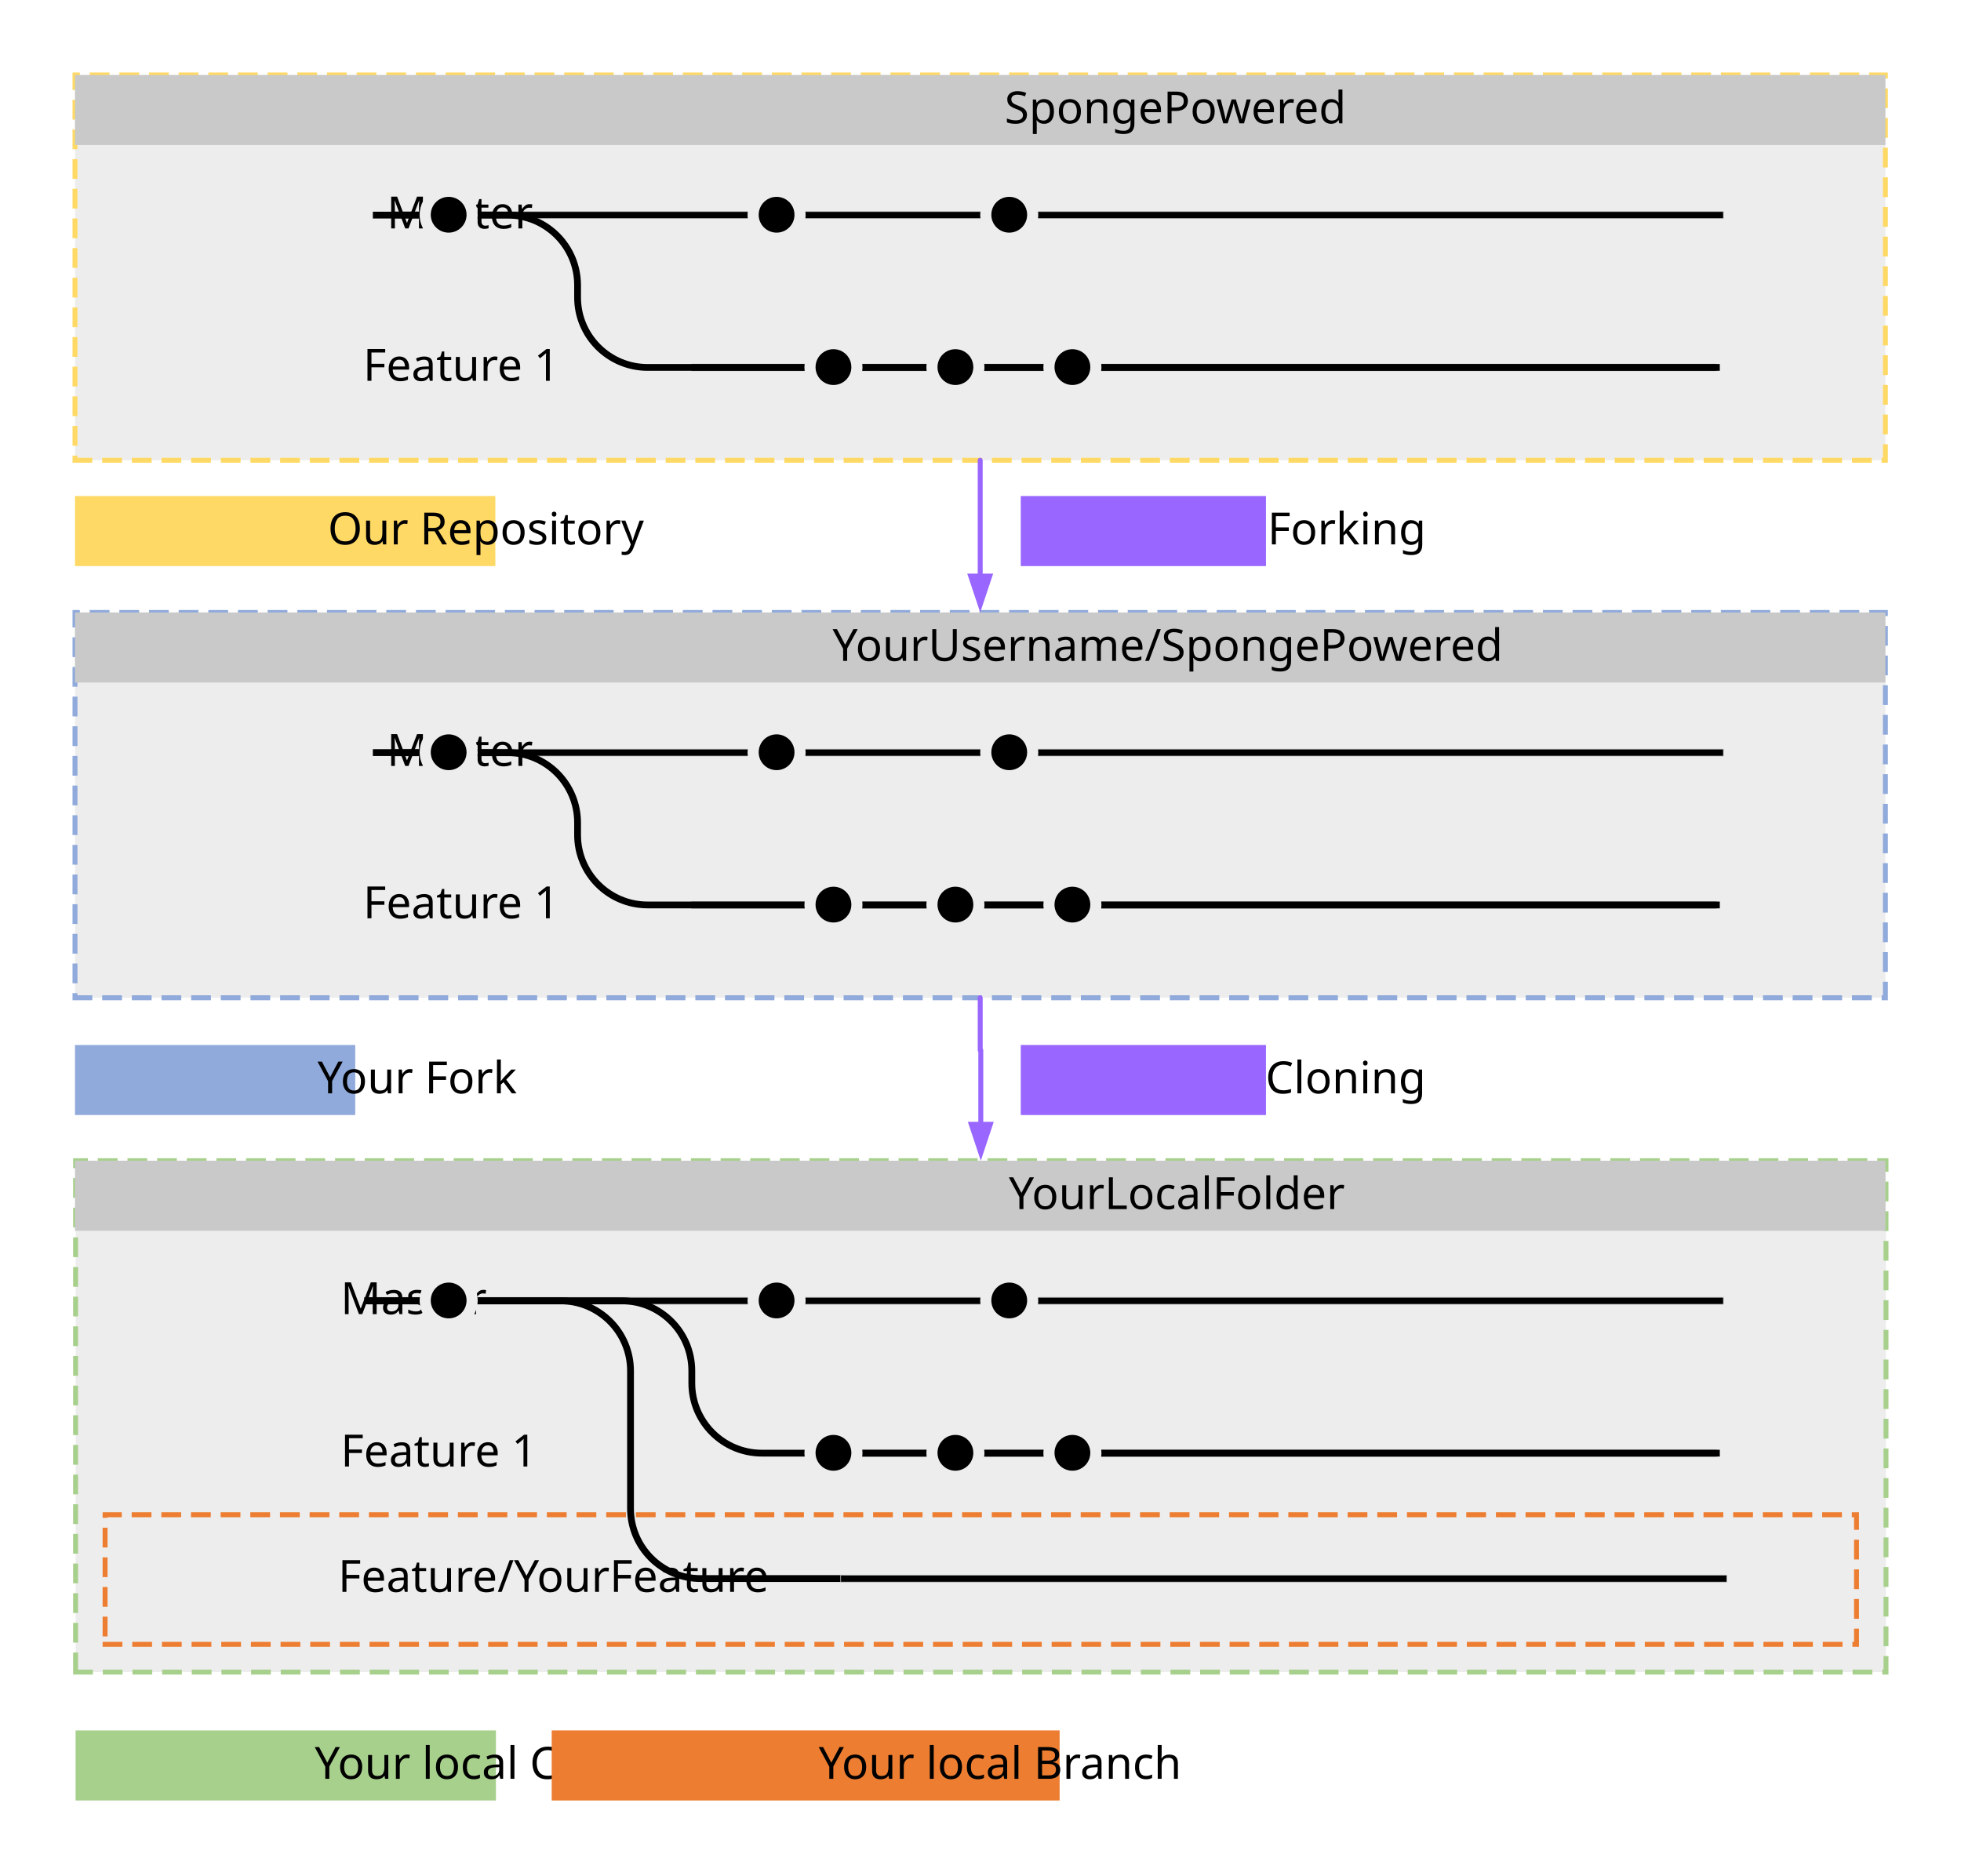
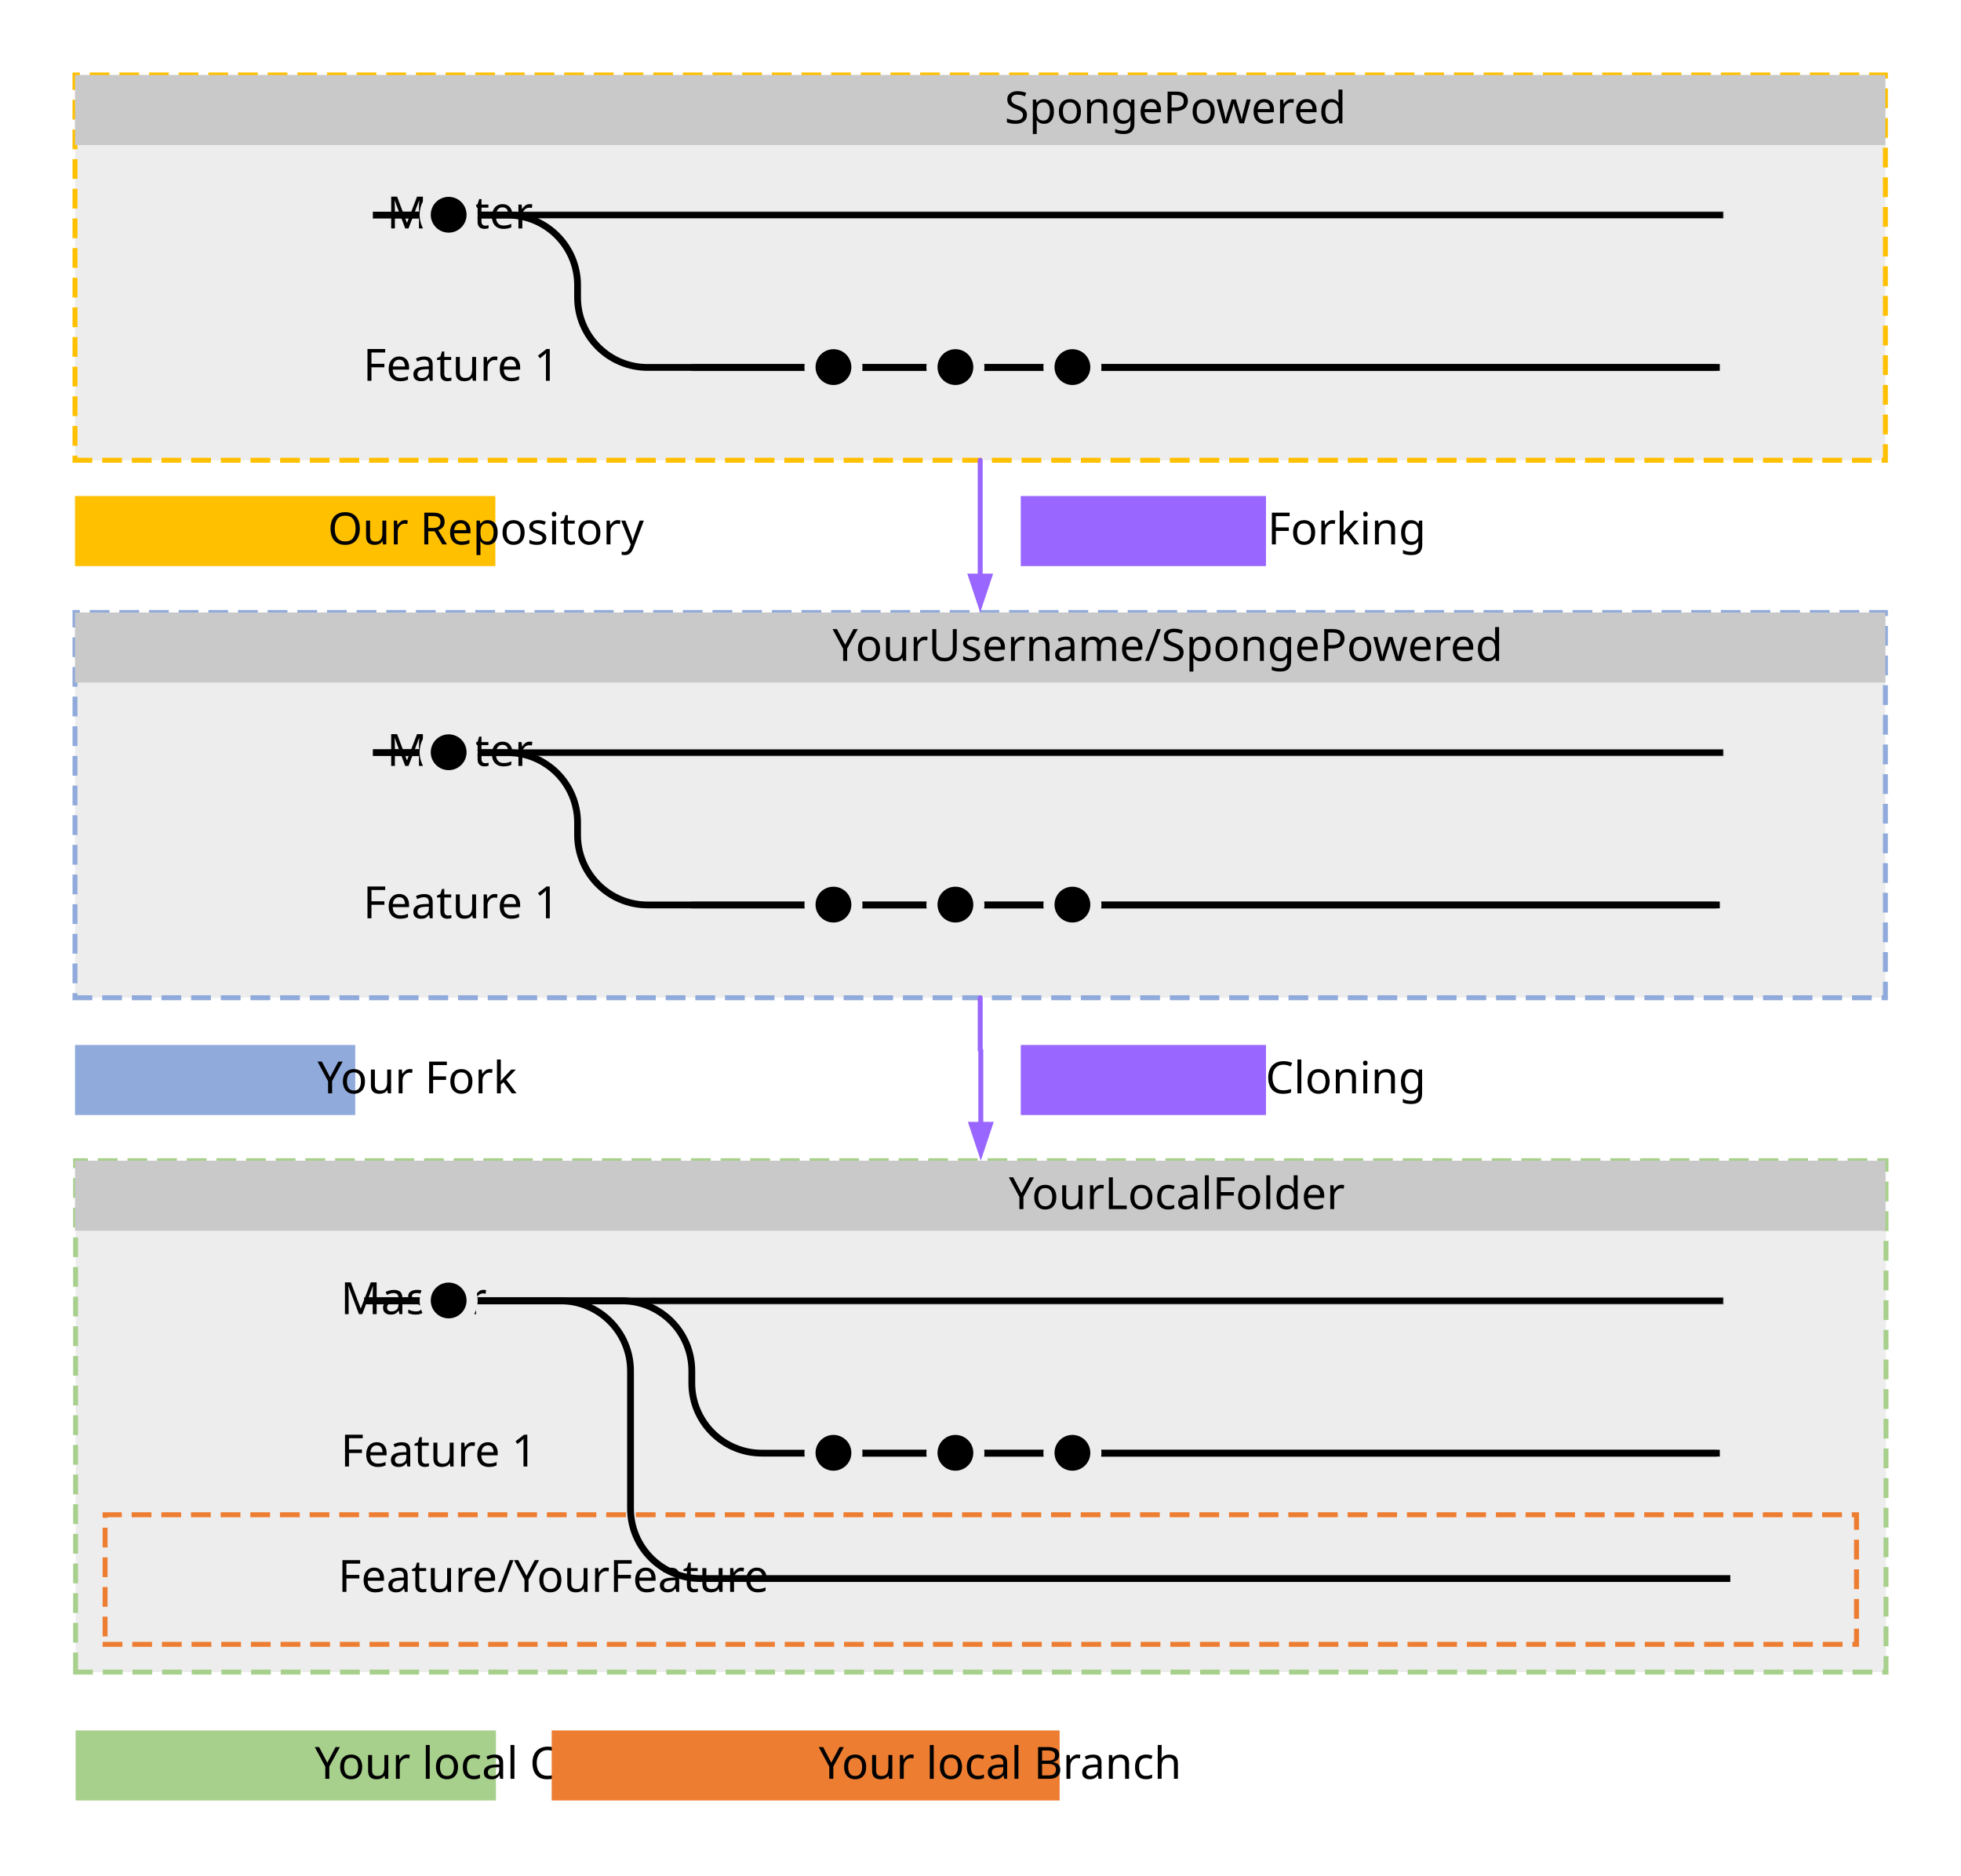
<svg xmlns="http://www.w3.org/2000/svg" xmlns:ns1="http://schemas.microsoft.com/visio/2003/SVGExtensions/" xmlns:xlink="http://www.w3.org/1999/xlink" width="11.02in" height="10.541in" viewBox="0 0 793.458 758.969" xml:space="preserve" color-interpolation-filters="sRGB" class="st19">
  <ns1:documentProperties ns1:langID="1031" ns1:metric="true" ns1:viewMarkup="false">
    <ns1:userDefs>
      <ns1:ud ns1:nameU="msvNoAutoConnect" ns1:val="VT0(0):26" />
      <ns1:ud ns1:nameU="visV14CFF" ns1:prompt="" ns1:val="VT0(1):26" />
      <ns1:ud ns1:nameU="visFlowchartType" ns1:prompt="" ns1:val="VT4(CrossFunctional)" />
    </ns1:userDefs>
  </ns1:documentProperties>
  <style type="text/css">
	
- 		.st1 {fill:#ededed;stroke:#90aadb;stroke-dasharray:6,6;stroke-width:2}
- 		.st2 {fill:#000000;stroke:#c7c8c8;stroke-width:0.25}
- 		.st3 {fill:#000000;stroke:#ededed;stroke-width:4.5}
- 		.st4 {fill:#ededed;stroke:none;stroke-width:0.25}
- 		.st5 {fill:#000000;font-family:Montserrat;font-size:1.5em}
- 		.st6 {fill:none;stroke:none;stroke-width:2}
- 		.st7 {fill:#c9c9c9;stroke:none;stroke-width:0.25}
- 		.st8 {fill:#ededed;stroke:#a8d08d;stroke-dasharray:6,6;stroke-width:2}
- 		.st9 {stroke:#000000;stroke-width:2.75}
- 		.st10 {marker-end:url(#mrkr13-57);stroke:#9966ff;stroke-linecap:round;stroke-linejoin:round;stroke-width:2}
- 		.st11 {fill:#9966ff;fill-opacity:1;stroke:#9966ff;stroke-opacity:1;stroke-width:0.382}
- 		.st12 {fill:#90aadb;stroke:none;stroke-width:2}
- 		.st13 {fill:#a8d08d;stroke:none;stroke-width:2}
- 		.st14 {fill:#9966ff;stroke:none;stroke-width:2}
- 		.st15 {fill:#ededed;stroke:#ffd965;stroke-dasharray:6,6;stroke-width:2}
- 		.st16 {fill:#ffd965;stroke:none;stroke-width:2}
+ 		.st1 {fill:#000000;stroke:#c7c8c8;stroke-width:0.25}
+ 		.st2 {fill:#ededed;stroke:#90aadb;stroke-dasharray:6,6;stroke-width:2}
+ 		.st3 {fill:#ededed;stroke:none;stroke-width:0.25}
+ 		.st4 {fill:#000000;font-family:Montserrat;font-size:1.5em}
+ 		.st5 {fill:none;stroke:none;stroke-width:2}
+ 		.st6 {fill:#c9c9c9;stroke:none;stroke-width:0.25}
+ 		.st7 {fill:#ededed;stroke:#a8d08d;stroke-dasharray:6,6;stroke-width:2}
+ 		.st8 {stroke:#000000;stroke-width:2.75}
+ 		.st9 {marker-end:url(#mrkr13-51);stroke:#9966ff;stroke-linecap:round;stroke-linejoin:round;stroke-width:2}
+ 		.st10 {fill:#9966ff;fill-opacity:1;stroke:#9966ff;stroke-opacity:1;stroke-width:0.382}
+ 		.st11 {fill:#90aadb;stroke:none;stroke-width:2}
+ 		.st12 {fill:#a8d08d;stroke:none;stroke-width:2}
+ 		.st13 {fill:#9966ff;stroke:none;stroke-width:2}
+ 		.st14 {fill:#ededed;stroke:#ffc000;stroke-dasharray:6,6;stroke-width:2}
+ 		.st15 {fill:#ffc000;stroke:none;stroke-width:2}
+ 		.st16 {fill:#000000;stroke:#ededed;stroke-width:4.5}
		.st17 {fill:#ed7d31;stroke:none;stroke-width:2}
		.st18 {fill:none;stroke:#ed7d31;stroke-dasharray:6,6;stroke-width:2}
		.st19 {fill:none;fill-rule:evenodd;font-size:12px;overflow:visible;stroke-linecap:square;stroke-miterlimit:3}
	
	</style>
  <defs id="Markers">
    <g id="lend13">
      <path d="M 3 1 L 0 0 L 3 -1 L 3 1 " style="stroke:none" />
    </g>
-     <marker id="mrkr13-57" class="st11" ns1:arrowType="13" ns1:arrowSize="3" ns1:setback="7.86" refX="-7.86" orient="auto" markerUnits="strokeWidth" overflow="visible">
+     <marker id="mrkr13-51" class="st10" ns1:arrowType="13" ns1:arrowSize="3" ns1:setback="7.86" refX="-7.86" orient="auto" markerUnits="strokeWidth" overflow="visible">
      <use xlink:href="#lend13" transform="scale(-2.62,-2.62) " />
    </marker>
  </defs>
  <g ns1:mID="0" ns1:index="1" ns1:groupContext="foregroundPage">
    <ns1:userDefs>
      <ns1:ud ns1:nameU="msvThemeOrder" ns1:val="VT0(0):26" />
    </ns1:userDefs>
    <ns1:pageProperties ns1:drawingScale="0.0393701" ns1:pageScale="0.0393701" ns1:drawingUnits="24" ns1:shadowOffsetX="8.50394" ns1:shadowOffsetY="-8.50394" />
    <ns1:layer ns1:name="Verbinder" ns1:index="0" />
-     <g id="shape25-1" ns1:mID="25" ns1:groupContext="shape" transform="translate(30.3465,-355.197)">
-       <ns1:userDefs>
-         <ns1:ud ns1:nameU="visVersion" ns1:val="VT0(15):26" />
-       </ns1:userDefs>
-       <path d="M0 758.97 L732.52 758.97 L732.52 603.06 L0 603.06 L0 758.97 Z" class="st1" />
-     </g>
-     <g id="group37-3" transform="translate(272.709,-444.914)" ns1:mID="37" ns1:groupContext="group">
+     <g id="shape131-1" ns1:mID="131" ns1:groupContext="shape" transform="translate(340.157,-118.74)">
+       <ns1:userDefs>
+         <ns1:ud ns1:nameU="visVersion" ns1:val="VT0(15):26" />
+       </ns1:userDefs>
+       <rect x="0" y="756.134" width="358.583" height="2.835" class="st1" />
+     </g>
+     <g id="shape25-3" ns1:mID="25" ns1:groupContext="shape" transform="translate(30.3465,-355.197)">
+       <ns1:userDefs>
+         <ns1:ud ns1:nameU="visVersion" ns1:val="VT0(15):26" />
+       </ns1:userDefs>
+       <path d="M0 758.97 L732.52 758.97 L732.52 603.06 L0 603.06 L0 758.97 Z" class="st2" />
+     </g>
+     <g id="group37-5" transform="translate(272.709,-444.914)" ns1:mID="37" ns1:groupContext="group">
			</g>
-     <g id="shape23-4" ns1:mID="23" ns1:groupContext="shape" transform="translate(159.323,-452.992)">
-       <ns1:userDefs>
-         <ns1:ud ns1:nameU="visVersion" ns1:val="VT0(15):26" />
-       </ns1:userDefs>
-       <rect x="0" y="756.134" width="538" height="2.835" class="st2" />
-     </g>
-     <g id="shape39-6" ns1:mID="39" ns1:groupContext="shape" transform="translate(304.728,-444.914)">
-       <ns1:userDefs>
-         <ns1:ud ns1:nameU="visVersion" ns1:val="VT0(15):26" />
-       </ns1:userDefs>
-       <path d="M0 749.47 A9.496 9.496 0 1 1 18.99 749.47 A9.496 9.496 0 0 1 0 749.47 Z" class="st3" />
-     </g>
-     <g id="shape40-8" ns1:mID="40" ns1:groupContext="shape" transform="translate(398.862,-444.914)">
-       <ns1:userDefs>
-         <ns1:ud ns1:nameU="visVersion" ns1:val="VT0(15):26" />
-       </ns1:userDefs>
-       <path d="M0 749.47 A9.496 9.496 0 1 1 18.99 749.47 A9.496 9.496 0 0 1 0 749.47 Z" class="st3" />
-     </g>
-     <g id="shape42-10" ns1:mID="42" ns1:groupContext="shape" transform="translate(53.0236,-444.914)">
-       <ns1:userDefs>
-         <ns1:ud ns1:nameU="visVersion" ns1:val="VT0(15):26" />
-       </ns1:userDefs>
-       <ns1:textBlock ns1:margins="rect(4,4,4,4)" ns1:tabSpace="42.5197" />
-       <ns1:textRect cx="49.606" cy="749.473" width="99.22" height="18.992" />
-       <rect x="0" y="739.977" width="99.213" height="18.992" class="st4" />
-       <text x="19.28" y="754.87" class="st5" ns1:langID="1031">
+     <g id="shape23-6" ns1:mID="23" ns1:groupContext="shape" transform="translate(159.323,-452.992)">
+       <ns1:userDefs>
+         <ns1:ud ns1:nameU="visVersion" ns1:val="VT0(15):26" />
+       </ns1:userDefs>
+       <rect x="0" y="756.134" width="538" height="2.835" class="st1" />
+     </g>
+     <g id="shape42-8" ns1:mID="42" ns1:groupContext="shape" transform="translate(53.0236,-444.914)">
+       <ns1:userDefs>
+         <ns1:ud ns1:nameU="visVersion" ns1:val="VT0(15):26" />
+       </ns1:userDefs>
+       <ns1:textBlock ns1:margins="rect(4,4,4,4)" ns1:tabSpace="42.5197" />
+       <ns1:textRect cx="49.606" cy="749.473" width="99.22" height="18.992" />
+       <rect x="0" y="739.977" width="99.213" height="18.992" class="st3" />
+       <text x="19.28" y="754.87" class="st4" ns1:langID="1031">
        <ns1:paragraph ns1:horizAlign="1" />
        <ns1:tabList />Master</text>
    </g>
-     <g id="shape52-13" ns1:mID="52" ns1:groupContext="shape" transform="translate(54.4409,-431.024)">
-       <rect x="0" y="712.197" width="676.898" height="46.772" class="st6" />
-     </g>
-     <g id="shape36-15" ns1:mID="36" ns1:groupContext="shape" transform="translate(30.3465,-482.756)">
+     <g id="shape52-11" ns1:mID="52" ns1:groupContext="shape" transform="translate(54.4409,-431.024)">
+       <rect x="0" y="712.197" width="676.898" height="46.772" class="st5" />
+     </g>
+     <g id="shape36-13" ns1:mID="36" ns1:groupContext="shape" transform="translate(30.3465,-482.756)">
      <ns1:textBlock ns1:margins="rect(2,2,2,2)" ns1:tabSpace="42.5197" />
      <ns1:textRect cx="366.261" cy="744.796" width="732.53" height="28.346" />
-       <rect x="0" y="730.622" width="732.522" height="28.346" class="st7" />
-       <text x="222.29" y="750.2" class="st5" ns1:langID="1031">
+       <rect x="0" y="730.622" width="732.522" height="28.346" class="st6" />
+       <text x="222.29" y="750.2" class="st4" ns1:langID="1031">
        <ns1:paragraph ns1:horizAlign="1" />
        <ns1:tabList />YourUsername/SpongePowered</text>
    </g>
-     <g id="shape60-18" ns1:mID="60" ns1:groupContext="shape" transform="translate(279.795,-391.339)">
-       <ns1:userDefs>
-         <ns1:ud ns1:nameU="visVersion" ns1:val="VT0(15):26" />
-       </ns1:userDefs>
-       <rect x="0" y="756.134" width="414.693" height="2.835" class="st2" />
-     </g>
-     <g id="shape65-20" ns1:mID="65" ns1:groupContext="shape" transform="translate(53.0236,-383.26)">
-       <ns1:userDefs>
-         <ns1:ud ns1:nameU="visVersion" ns1:val="VT0(15):26" />
-       </ns1:userDefs>
-       <ns1:textBlock ns1:margins="rect(4,4,4,4)" ns1:tabSpace="42.5197" />
-       <ns1:textRect cx="49.606" cy="749.473" width="99.22" height="18.992" />
-       <rect x="0" y="739.977" width="99.213" height="18.992" class="st4" />
-       <text x="9.68" y="754.87" class="st5" ns1:langID="1031">
+     <g id="shape60-16" ns1:mID="60" ns1:groupContext="shape" transform="translate(279.795,-391.339)">
+       <ns1:userDefs>
+         <ns1:ud ns1:nameU="visVersion" ns1:val="VT0(15):26" />
+       </ns1:userDefs>
+       <rect x="0" y="756.134" width="414.693" height="2.835" class="st1" />
+     </g>
+     <g id="shape65-18" ns1:mID="65" ns1:groupContext="shape" transform="translate(53.0236,-383.26)">
+       <ns1:userDefs>
+         <ns1:ud ns1:nameU="visVersion" ns1:val="VT0(15):26" />
+       </ns1:userDefs>
+       <ns1:textBlock ns1:margins="rect(4,4,4,4)" ns1:tabSpace="42.5197" />
+       <ns1:textRect cx="49.606" cy="749.473" width="99.22" height="18.992" />
+       <rect x="0" y="739.977" width="99.213" height="18.992" class="st3" />
+       <text x="9.68" y="754.87" class="st4" ns1:langID="1031">
        <ns1:paragraph ns1:horizAlign="1" />
        <ns1:tabList />Feature 1</text>
    </g>
-     <g id="shape66-23" ns1:mID="66" ns1:groupContext="shape" transform="translate(54.4409,-369.37)">
-       <rect x="0" y="712.197" width="676.898" height="46.772" class="st6" />
-     </g>
-     <g id="shape74-25" ns1:mID="74" ns1:groupContext="shape" transform="translate(30.5892,-82.315)">
-       <ns1:userDefs>
-         <ns1:ud ns1:nameU="visVersion" ns1:val="VT0(15):26" />
-       </ns1:userDefs>
-       <path d="M0 758.97 L732.52 758.97 L732.52 552.03 L0 552.03 L0 758.97 Z" class="st8" />
-     </g>
-     <g id="group75-27" transform="translate(272.709,-223.063)" ns1:mID="75" ns1:groupContext="group">
+     <g id="shape66-21" ns1:mID="66" ns1:groupContext="shape" transform="translate(54.4409,-369.37)">
+       <rect x="0" y="712.197" width="676.898" height="46.772" class="st5" />
+     </g>
+     <g id="shape74-23" ns1:mID="74" ns1:groupContext="shape" transform="translate(30.5892,-82.315)">
+       <ns1:userDefs>
+         <ns1:ud ns1:nameU="visVersion" ns1:val="VT0(15):26" />
+       </ns1:userDefs>
+       <path d="M0 758.97 L732.52 758.97 L732.52 552.03 L0 552.03 L0 758.97 Z" class="st7" />
+     </g>
+     <g id="group75-25" transform="translate(272.709,-223.063)" ns1:mID="75" ns1:groupContext="group">
			</g>
-     <g id="shape76-28" ns1:mID="76" ns1:groupContext="shape" transform="translate(148.819,-231.142)">
-       <ns1:userDefs>
-         <ns1:ud ns1:nameU="visVersion" ns1:val="VT0(15):26" />
-       </ns1:userDefs>
-       <rect x="0" y="756.134" width="548.504" height="2.835" class="st2" />
-     </g>
-     <g id="shape78-30" ns1:mID="78" ns1:groupContext="shape" transform="translate(304.728,-223.063)">
-       <ns1:userDefs>
-         <ns1:ud ns1:nameU="visVersion" ns1:val="VT0(15):26" />
-       </ns1:userDefs>
-       <path d="M0 749.47 A9.496 9.496 0 1 1 18.99 749.47 A9.496 9.496 0 0 1 0 749.47 Z" class="st3" />
-     </g>
-     <g id="shape79-32" ns1:mID="79" ns1:groupContext="shape" transform="translate(398.862,-223.063)">
-       <ns1:userDefs>
-         <ns1:ud ns1:nameU="visVersion" ns1:val="VT0(15):26" />
-       </ns1:userDefs>
-       <path d="M0 749.47 A9.496 9.496 0 1 1 18.99 749.47 A9.496 9.496 0 0 1 0 749.47 Z" class="st3" />
-     </g>
-     <g id="shape80-34" ns1:mID="80" ns1:groupContext="shape" transform="translate(42.5197,-223.063)">
+     <g id="shape76-26" ns1:mID="76" ns1:groupContext="shape" transform="translate(148.819,-231.142)">
+       <ns1:userDefs>
+         <ns1:ud ns1:nameU="visVersion" ns1:val="VT0(15):26" />
+       </ns1:userDefs>
+       <rect x="0" y="756.134" width="548.504" height="2.835" class="st1" />
+     </g>
+     <g id="shape80-28" ns1:mID="80" ns1:groupContext="shape" transform="translate(42.5197,-223.063)">
      <ns1:userDefs>
        <ns1:ud ns1:nameU="visVersion" ns1:val="VT0(15):26" />
      </ns1:userDefs>
      <ns1:textBlock ns1:margins="rect(4,4,4,4)" ns1:tabSpace="42.5197" />
      <ns1:textRect cx="41.398" cy="749.473" width="82.8" height="18.992" />
-       <rect x="0" y="739.977" width="82.797" height="18.992" class="st4" />
-       <text x="11.07" y="754.87" class="st5" ns1:langID="1031">
+       <rect x="0" y="739.977" width="82.797" height="18.992" class="st3" />
+       <text x="11.07" y="754.87" class="st4" ns1:langID="1031">
        <ns1:paragraph ns1:horizAlign="1" />
        <ns1:tabList />Master</text>
    </g>
-     <g id="shape81-37" ns1:mID="81" ns1:groupContext="shape" transform="translate(54.4409,-209.173)">
-       <rect x="0" y="712.197" width="676.898" height="46.772" class="st6" />
-     </g>
-     <g id="shape82-39" ns1:mID="82" ns1:groupContext="shape" transform="translate(30.3465,-260.906)">
+     <g id="shape81-31" ns1:mID="81" ns1:groupContext="shape" transform="translate(54.4409,-209.173)">
+       <rect x="0" y="712.197" width="676.898" height="46.772" class="st5" />
+     </g>
+     <g id="shape82-33" ns1:mID="82" ns1:groupContext="shape" transform="translate(30.3465,-260.906)">
      <ns1:textBlock ns1:margins="rect(2,2,2,2)" ns1:tabSpace="42.5197" />
      <ns1:textRect cx="366.261" cy="744.796" width="732.53" height="28.346" />
-       <rect x="0" y="730.622" width="732.522" height="28.346" class="st7" />
-       <text x="293.61" y="750.2" class="st5" ns1:langID="1031">
+       <rect x="0" y="730.622" width="732.522" height="28.346" class="st6" />
+       <text x="293.61" y="750.2" class="st4" ns1:langID="1031">
        <ns1:paragraph ns1:horizAlign="1" />
        <ns1:tabList />YourLocalFolder</text>
    </g>
-     <g id="shape83-42" ns1:mID="83" ns1:groupContext="shape" transform="translate(327.736,-169.488)">
-       <ns1:userDefs>
-         <ns1:ud ns1:nameU="visVersion" ns1:val="VT0(15):26" />
-       </ns1:userDefs>
-       <rect x="0" y="756.134" width="366.752" height="2.835" class="st2" />
-     </g>
-     <g id="shape87-44" ns1:mID="87" ns1:groupContext="shape" transform="translate(43.937,-161.41)">
-       <ns1:userDefs>
-         <ns1:ud ns1:nameU="visVersion" ns1:val="VT0(15):26" />
-       </ns1:userDefs>
-       <ns1:textBlock ns1:margins="rect(4,4,4,4)" ns1:tabSpace="42.5197" />
-       <ns1:textRect cx="49.606" cy="749.473" width="99.22" height="18.992" />
-       <rect x="0" y="739.977" width="99.213" height="18.992" class="st4" />
-       <text x="9.68" y="754.87" class="st5" ns1:langID="1031">
+     <g id="shape83-36" ns1:mID="83" ns1:groupContext="shape" transform="translate(327.736,-169.488)">
+       <ns1:userDefs>
+         <ns1:ud ns1:nameU="visVersion" ns1:val="VT0(15):26" />
+       </ns1:userDefs>
+       <rect x="0" y="756.134" width="366.752" height="2.835" class="st1" />
+     </g>
+     <g id="shape87-38" ns1:mID="87" ns1:groupContext="shape" transform="translate(43.937,-161.41)">
+       <ns1:userDefs>
+         <ns1:ud ns1:nameU="visVersion" ns1:val="VT0(15):26" />
+       </ns1:userDefs>
+       <ns1:textBlock ns1:margins="rect(4,4,4,4)" ns1:tabSpace="42.5197" />
+       <ns1:textRect cx="49.606" cy="749.473" width="99.22" height="18.992" />
+       <rect x="0" y="739.977" width="99.213" height="18.992" class="st3" />
+       <text x="9.68" y="754.87" class="st4" ns1:langID="1031">
        <ns1:paragraph ns1:horizAlign="1" />
        <ns1:tabList />Feature 1</text>
    </g>
-     <g id="shape88-47" ns1:mID="88" ns1:groupContext="shape" transform="translate(54.4409,-147.52)">
-       <rect x="0" y="712.197" width="676.898" height="46.772" class="st6" />
-     </g>
-     <g id="shape89-49" ns1:mID="89" ns1:groupContext="shape" ns1:layerMember="0" transform="translate(148.819,-232.559)">
-       <path d="M0 758.97 L102.76 758.97 A28.346 28.346 0 0 1 131.1 787.32 L131.1 792.28 A28.346 28.346 -180 0 0 159.45        820.62 L545.67 820.62" class="st9" />
-     </g>
-     <g id="shape90-52" ns1:mID="90" ns1:groupContext="shape" ns1:layerMember="0" transform="translate(389.642,-355.197)">
-       <path d="M6.97 758.97 L6.97 780.23 L7.21 780.23 L7.21 809.19" class="st10" />
-     </g>
-     <g id="shape91-58" ns1:mID="91" ns1:groupContext="shape" transform="translate(30.3465,-307.739)">
+     <g id="shape88-41" ns1:mID="88" ns1:groupContext="shape" transform="translate(54.4409,-147.52)">
+       <rect x="0" y="712.197" width="676.898" height="46.772" class="st5" />
+     </g>
+     <g id="shape89-43" ns1:mID="89" ns1:groupContext="shape" ns1:layerMember="0" transform="translate(148.819,-232.559)">
+       <path d="M0 758.97 L102.76 758.97 A28.346 28.346 0 0 1 131.1 787.32 L131.1 792.28 A28.346 28.346 -180 0 0 159.45        820.62 L545.67 820.62" class="st8" />
+     </g>
+     <g id="shape90-46" ns1:mID="90" ns1:groupContext="shape" ns1:layerMember="0" transform="translate(389.642,-355.197)">
+       <path d="M6.97 758.97 L6.97 780.23 L7.21 780.23 L7.21 809.19" class="st9" />
+     </g>
+     <g id="shape91-52" ns1:mID="91" ns1:groupContext="shape" transform="translate(30.3465,-307.739)">
      <ns1:userDefs>
        <ns1:ud ns1:nameU="visVersion" ns1:val="VT0(15):26" />
      </ns1:userDefs>
      <ns1:textBlock ns1:margins="rect(4,4,4,4)" ns1:tabSpace="42.5197" />
      <ns1:textRect cx="56.693" cy="744.796" width="113.39" height="28.346" />
-       <rect x="0" y="730.622" width="113.386" height="28.346" class="st12" />
-       <text x="13.89" y="750.2" class="st5" ns1:langID="1031">
+       <rect x="0" y="730.622" width="113.386" height="28.346" class="st11" />
+       <text x="13.89" y="750.2" class="st4" ns1:langID="1031">
        <ns1:paragraph ns1:horizAlign="1" />
        <ns1:tabList />Your Fork</text>
    </g>
-     <g id="shape92-61" ns1:mID="92" ns1:groupContext="shape" transform="translate(30.5892,-30.3465)">
+     <g id="shape92-55" ns1:mID="92" ns1:groupContext="shape" transform="translate(30.5892,-30.3465)">
      <ns1:userDefs>
        <ns1:ud ns1:nameU="visVersion" ns1:val="VT0(15):26" />
      </ns1:userDefs>
      <ns1:textBlock ns1:margins="rect(4,4,4,4)" ns1:tabSpace="42.5197" />
      <ns1:textRect cx="85.039" cy="744.796" width="170.08" height="28.346" />
-       <rect x="0" y="730.622" width="170.079" height="28.346" class="st13" />
-       <text x="12.52" y="750.2" class="st5" ns1:langID="1031">
+       <rect x="0" y="730.622" width="170.079" height="28.346" class="st12" />
+       <text x="12.52" y="750.2" class="st4" ns1:langID="1031">
        <ns1:paragraph ns1:horizAlign="1" />
        <ns1:tabList />Your local Clone</text>
    </g>
-     <g id="shape95-64" ns1:mID="95" ns1:groupContext="shape" transform="translate(413.024,-307.739)">
+     <g id="shape95-58" ns1:mID="95" ns1:groupContext="shape" transform="translate(413.024,-307.739)">
      <ns1:userDefs>
        <ns1:ud ns1:nameU="visVersion" ns1:val="VT0(15):26" />
      </ns1:userDefs>
      <ns1:textBlock ns1:margins="rect(4,4,4,4)" ns1:tabSpace="42.5197" />
      <ns1:textRect cx="49.606" cy="744.796" width="99.22" height="28.346" />
-       <rect x="0" y="730.622" width="99.213" height="28.346" class="st14" />
-       <text x="14.8" y="750.2" class="st5" ns1:langID="1031">
+       <rect x="0" y="730.622" width="99.213" height="28.346" class="st13" />
+       <text x="14.8" y="750.2" class="st4" ns1:langID="1031">
        <ns1:paragraph ns1:horizAlign="1" />
        <ns1:tabList />Cloning</text>
    </g>
-     <g id="shape97-67" ns1:mID="97" ns1:groupContext="shape" transform="translate(30.3465,-572.717)">
-       <ns1:userDefs>
-         <ns1:ud ns1:nameU="visVersion" ns1:val="VT0(15):26" />
-       </ns1:userDefs>
-       <path d="M0 758.97 L732.52 758.97 L732.52 603.06 L0 603.06 L0 758.97 Z" class="st15" />
-     </g>
-     <g id="group98-69" transform="translate(272.709,-662.433)" ns1:mID="98" ns1:groupContext="group">
+     <g id="shape97-61" ns1:mID="97" ns1:groupContext="shape" transform="translate(30.3465,-572.717)">
+       <ns1:userDefs>
+         <ns1:ud ns1:nameU="visVersion" ns1:val="VT0(15):26" />
+       </ns1:userDefs>
+       <path d="M0 758.97 L732.52 758.97 L732.52 603.06 L0 603.06 L0 758.97 Z" class="st14" />
+     </g>
+     <g id="group98-63" transform="translate(272.709,-662.433)" ns1:mID="98" ns1:groupContext="group">
			</g>
-     <g id="shape99-70" ns1:mID="99" ns1:groupContext="shape" transform="translate(159.323,-670.512)">
-       <ns1:userDefs>
-         <ns1:ud ns1:nameU="visVersion" ns1:val="VT0(15):26" />
-       </ns1:userDefs>
-       <rect x="0" y="756.134" width="538" height="2.835" class="st2" />
-     </g>
-     <g id="shape101-72" ns1:mID="101" ns1:groupContext="shape" transform="translate(304.728,-662.433)">
-       <ns1:userDefs>
-         <ns1:ud ns1:nameU="visVersion" ns1:val="VT0(15):26" />
-       </ns1:userDefs>
-       <path d="M0 749.47 A9.496 9.496 0 1 1 18.99 749.47 A9.496 9.496 0 0 1 0 749.47 Z" class="st3" />
-     </g>
-     <g id="shape102-74" ns1:mID="102" ns1:groupContext="shape" transform="translate(398.862,-662.433)">
-       <ns1:userDefs>
-         <ns1:ud ns1:nameU="visVersion" ns1:val="VT0(15):26" />
-       </ns1:userDefs>
-       <path d="M0 749.47 A9.496 9.496 0 1 1 18.99 749.47 A9.496 9.496 0 0 1 0 749.47 Z" class="st3" />
-     </g>
-     <g id="shape103-76" ns1:mID="103" ns1:groupContext="shape" transform="translate(53.0236,-662.433)">
-       <ns1:userDefs>
-         <ns1:ud ns1:nameU="visVersion" ns1:val="VT0(15):26" />
-       </ns1:userDefs>
-       <ns1:textBlock ns1:margins="rect(4,4,4,4)" ns1:tabSpace="42.5197" />
-       <ns1:textRect cx="49.606" cy="749.473" width="99.22" height="18.992" />
-       <rect x="0" y="739.977" width="99.213" height="18.992" class="st4" />
-       <text x="19.28" y="754.87" class="st5" ns1:langID="1031">
+     <g id="shape99-64" ns1:mID="99" ns1:groupContext="shape" transform="translate(159.323,-670.512)">
+       <ns1:userDefs>
+         <ns1:ud ns1:nameU="visVersion" ns1:val="VT0(15):26" />
+       </ns1:userDefs>
+       <rect x="0" y="756.134" width="538" height="2.835" class="st1" />
+     </g>
+     <g id="shape103-66" ns1:mID="103" ns1:groupContext="shape" transform="translate(53.0236,-662.433)">
+       <ns1:userDefs>
+         <ns1:ud ns1:nameU="visVersion" ns1:val="VT0(15):26" />
+       </ns1:userDefs>
+       <ns1:textBlock ns1:margins="rect(4,4,4,4)" ns1:tabSpace="42.5197" />
+       <ns1:textRect cx="49.606" cy="749.473" width="99.22" height="18.992" />
+       <rect x="0" y="739.977" width="99.213" height="18.992" class="st3" />
+       <text x="19.28" y="754.87" class="st4" ns1:langID="1031">
        <ns1:paragraph ns1:horizAlign="1" />
        <ns1:tabList />Master</text>
    </g>
-     <g id="shape104-79" ns1:mID="104" ns1:groupContext="shape" transform="translate(54.4409,-648.544)">
-       <rect x="0" y="712.197" width="676.898" height="46.772" class="st6" />
-     </g>
-     <g id="shape105-81" ns1:mID="105" ns1:groupContext="shape" transform="translate(30.3465,-700.276)">
+     <g id="shape104-69" ns1:mID="104" ns1:groupContext="shape" transform="translate(54.4409,-648.544)">
+       <rect x="0" y="712.197" width="676.898" height="46.772" class="st5" />
+     </g>
+     <g id="shape105-71" ns1:mID="105" ns1:groupContext="shape" transform="translate(30.3465,-700.276)">
      <ns1:textBlock ns1:margins="rect(2,2,2,2)" ns1:tabSpace="42.5197" />
      <ns1:textRect cx="366.261" cy="744.796" width="732.53" height="28.346" />
-       <rect x="0" y="730.622" width="732.522" height="28.346" class="st7" />
-       <text x="291.91" y="750.2" class="st5" ns1:langID="1031">
+       <rect x="0" y="730.622" width="732.522" height="28.346" class="st6" />
+       <text x="291.91" y="750.2" class="st4" ns1:langID="1031">
        <ns1:paragraph ns1:horizAlign="1" />
        <ns1:tabList />SpongePowered</text>
    </g>
-     <g id="shape106-84" ns1:mID="106" ns1:groupContext="shape" transform="translate(279.795,-608.858)">
-       <ns1:userDefs>
-         <ns1:ud ns1:nameU="visVersion" ns1:val="VT0(15):26" />
-       </ns1:userDefs>
-       <rect x="0" y="756.134" width="414.693" height="2.835" class="st2" />
-     </g>
-     <g id="shape110-86" ns1:mID="110" ns1:groupContext="shape" transform="translate(53.0236,-600.78)">
-       <ns1:userDefs>
-         <ns1:ud ns1:nameU="visVersion" ns1:val="VT0(15):26" />
-       </ns1:userDefs>
-       <ns1:textBlock ns1:margins="rect(4,4,4,4)" ns1:tabSpace="42.5197" />
-       <ns1:textRect cx="49.606" cy="749.473" width="99.22" height="18.992" />
-       <rect x="0" y="739.977" width="99.213" height="18.992" class="st4" />
-       <text x="9.68" y="754.87" class="st5" ns1:langID="1031">
+     <g id="shape106-74" ns1:mID="106" ns1:groupContext="shape" transform="translate(279.795,-608.858)">
+       <ns1:userDefs>
+         <ns1:ud ns1:nameU="visVersion" ns1:val="VT0(15):26" />
+       </ns1:userDefs>
+       <rect x="0" y="756.134" width="414.693" height="2.835" class="st1" />
+     </g>
+     <g id="shape110-76" ns1:mID="110" ns1:groupContext="shape" transform="translate(53.0236,-600.78)">
+       <ns1:userDefs>
+         <ns1:ud ns1:nameU="visVersion" ns1:val="VT0(15):26" />
+       </ns1:userDefs>
+       <ns1:textBlock ns1:margins="rect(4,4,4,4)" ns1:tabSpace="42.5197" />
+       <ns1:textRect cx="49.606" cy="749.473" width="99.22" height="18.992" />
+       <rect x="0" y="739.977" width="99.213" height="18.992" class="st3" />
+       <text x="9.68" y="754.87" class="st4" ns1:langID="1031">
        <ns1:paragraph ns1:horizAlign="1" />
        <ns1:tabList />Feature 1</text>
    </g>
-     <g id="shape111-89" ns1:mID="111" ns1:groupContext="shape" transform="translate(54.4409,-586.89)">
-       <rect x="0" y="712.197" width="676.898" height="46.772" class="st6" />
-     </g>
-     <g id="shape112-91" ns1:mID="112" ns1:groupContext="shape" ns1:layerMember="0" transform="translate(152.236,-671.929)">
-       <path d="M0 758.97 L53.12 758.97 A28.346 28.346 0 0 1 81.46 787.32 L81.46 792.28 A28.346 28.346 -180 0 0 109.81 820.62        L542.25 820.62" class="st9" />
-     </g>
-     <g id="shape113-94" ns1:mID="113" ns1:groupContext="shape" ns1:layerMember="0" transform="translate(389.521,-572.717)">
-       <path d="M7.09 758.97 L7.09 804.86" class="st10" />
-     </g>
-     <g id="shape114-99" ns1:mID="114" ns1:groupContext="shape" transform="translate(413.024,-529.885)">
+     <g id="shape111-79" ns1:mID="111" ns1:groupContext="shape" transform="translate(54.4409,-586.89)">
+       <rect x="0" y="712.197" width="676.898" height="46.772" class="st5" />
+     </g>
+     <g id="shape112-81" ns1:mID="112" ns1:groupContext="shape" ns1:layerMember="0" transform="translate(152.236,-671.929)">
+       <path d="M0 758.97 L53.12 758.97 A28.346 28.346 0 0 1 81.46 787.32 L81.46 792.28 A28.346 28.346 -180 0 0 109.81 820.62        L542.25 820.62" class="st8" />
+     </g>
+     <g id="shape113-84" ns1:mID="113" ns1:groupContext="shape" ns1:layerMember="0" transform="translate(389.521,-572.717)">
+       <path d="M7.09 758.97 L7.09 804.86" class="st9" />
+     </g>
+     <g id="shape114-89" ns1:mID="114" ns1:groupContext="shape" transform="translate(413.024,-529.885)">
      <ns1:userDefs>
        <ns1:ud ns1:nameU="visVersion" ns1:val="VT0(15):26" />
      </ns1:userDefs>
      <ns1:textBlock ns1:margins="rect(4,4,4,4)" ns1:tabSpace="42.5197" />
      <ns1:textRect cx="49.606" cy="744.796" width="99.22" height="28.346" />
-       <rect x="0" y="730.622" width="99.213" height="28.346" class="st14" />
-       <text x="15.62" y="750.2" class="st5" ns1:langID="1031">
+       <rect x="0" y="730.622" width="99.213" height="28.346" class="st13" />
+       <text x="15.62" y="750.2" class="st4" ns1:langID="1031">
        <ns1:paragraph ns1:horizAlign="1" />
        <ns1:tabList />Forking</text>
    </g>
-     <g id="shape115-102" ns1:mID="115" ns1:groupContext="shape" transform="translate(30.3465,-529.885)">
+     <g id="shape115-92" ns1:mID="115" ns1:groupContext="shape" transform="translate(30.3465,-529.885)">
      <ns1:userDefs>
        <ns1:ud ns1:nameU="visVersion" ns1:val="VT0(15):26" />
      </ns1:userDefs>
      <ns1:textBlock ns1:margins="rect(4,4,4,4)" ns1:tabSpace="42.5197" />
      <ns1:textRect cx="85.039" cy="744.796" width="170.08" height="28.346" />
-       <rect x="0" y="730.622" width="170.079" height="28.346" class="st16" />
-       <text x="18.06" y="750.2" class="st5" ns1:langID="1031">
+       <rect x="0" y="730.622" width="170.079" height="28.346" class="st15" />
+       <text x="18.06" y="750.2" class="st4" ns1:langID="1031">
        <ns1:paragraph ns1:horizAlign="1" />
        <ns1:tabList />Our Repository</text>
    </g>
-     <g id="shape84-105" ns1:mID="84" ns1:groupContext="shape" transform="translate(327.736,-161.41)">
-       <ns1:userDefs>
-         <ns1:ud ns1:nameU="visVersion" ns1:val="VT0(15):26" />
-       </ns1:userDefs>
-       <path d="M0 749.47 A9.496 9.496 0 1 1 18.99 749.47 A9.496 9.496 0 0 1 0 749.47 Z" class="st3" />
-     </g>
-     <g id="shape85-107" ns1:mID="85" ns1:groupContext="shape" transform="translate(377.083,-161.41)">
-       <ns1:userDefs>
-         <ns1:ud ns1:nameU="visVersion" ns1:val="VT0(15):26" />
-       </ns1:userDefs>
-       <path d="M0 749.47 A9.496 9.496 0 1 1 18.99 749.47 A9.496 9.496 0 0 1 0 749.47 Z" class="st3" />
-     </g>
-     <g id="shape86-109" ns1:mID="86" ns1:groupContext="shape" transform="translate(424.422,-161.41)">
-       <ns1:userDefs>
-         <ns1:ud ns1:nameU="visVersion" ns1:val="VT0(15):26" />
-       </ns1:userDefs>
-       <path d="M0 749.47 A9.496 9.496 0 1 1 18.99 749.47 A9.496 9.496 0 0 1 0 749.47 Z" class="st3" />
-     </g>
-     <g id="shape71-111" ns1:mID="71" ns1:groupContext="shape" ns1:layerMember="0" transform="translate(152.236,-454.41)">
-       <path d="M0 758.97 L53.12 758.97 A28.346 28.346 0 0 1 81.46 787.32 L81.46 792.28 A28.346 28.346 -180 0 0 109.81 820.62        L542.25 820.62" class="st9" />
-     </g>
-     <g id="shape64-114" ns1:mID="64" ns1:groupContext="shape" transform="translate(424.422,-383.26)">
-       <ns1:userDefs>
-         <ns1:ud ns1:nameU="visVersion" ns1:val="VT0(15):26" />
-       </ns1:userDefs>
-       <path d="M0 749.47 A9.496 9.496 0 1 1 18.99 749.47 A9.496 9.496 0 0 1 0 749.47 Z" class="st3" />
-     </g>
-     <g id="shape63-116" ns1:mID="63" ns1:groupContext="shape" transform="translate(377.083,-383.26)">
-       <ns1:userDefs>
-         <ns1:ud ns1:nameU="visVersion" ns1:val="VT0(15):26" />
-       </ns1:userDefs>
-       <path d="M0 749.47 A9.496 9.496 0 1 1 18.99 749.47 A9.496 9.496 0 0 1 0 749.47 Z" class="st3" />
-     </g>
-     <g id="shape62-118" ns1:mID="62" ns1:groupContext="shape" transform="translate(327.736,-383.26)">
-       <ns1:userDefs>
-         <ns1:ud ns1:nameU="visVersion" ns1:val="VT0(15):26" />
-       </ns1:userDefs>
-       <path d="M0 749.47 A9.496 9.496 0 1 1 18.99 749.47 A9.496 9.496 0 0 1 0 749.47 Z" class="st3" />
-     </g>
-     <g id="shape32-120" ns1:mID="32" ns1:groupContext="shape" transform="translate(172.042,-444.914)">
-       <ns1:userDefs>
-         <ns1:ud ns1:nameU="visVersion" ns1:val="VT0(15):26" />
-       </ns1:userDefs>
-       <path d="M0 749.47 A9.496 9.496 0 1 1 18.99 749.47 A9.496 9.496 0 0 1 0 749.47 Z" class="st3" />
-     </g>
-     <g id="shape107-122" ns1:mID="107" ns1:groupContext="shape" transform="translate(327.736,-600.78)">
-       <ns1:userDefs>
-         <ns1:ud ns1:nameU="visVersion" ns1:val="VT0(15):26" />
-       </ns1:userDefs>
-       <path d="M0 749.47 A9.496 9.496 0 1 1 18.99 749.47 A9.496 9.496 0 0 1 0 749.47 Z" class="st3" />
-     </g>
-     <g id="shape108-124" ns1:mID="108" ns1:groupContext="shape" transform="translate(377.083,-600.78)">
-       <ns1:userDefs>
-         <ns1:ud ns1:nameU="visVersion" ns1:val="VT0(15):26" />
-       </ns1:userDefs>
-       <path d="M0 749.47 A9.496 9.496 0 1 1 18.99 749.47 A9.496 9.496 0 0 1 0 749.47 Z" class="st3" />
-     </g>
-     <g id="shape109-126" ns1:mID="109" ns1:groupContext="shape" transform="translate(424.422,-600.78)">
-       <ns1:userDefs>
-         <ns1:ud ns1:nameU="visVersion" ns1:val="VT0(15):26" />
-       </ns1:userDefs>
-       <path d="M0 749.47 A9.496 9.496 0 1 1 18.99 749.47 A9.496 9.496 0 0 1 0 749.47 Z" class="st3" />
-     </g>
-     <g id="shape100-128" ns1:mID="100" ns1:groupContext="shape" transform="translate(172.042,-662.433)">
-       <ns1:userDefs>
-         <ns1:ud ns1:nameU="visVersion" ns1:val="VT0(15):26" />
-       </ns1:userDefs>
-       <path d="M0 749.47 A9.496 9.496 0 1 1 18.99 749.47 A9.496 9.496 0 0 1 0 749.47 Z" class="st3" />
-     </g>
-     <g id="shape116-130" ns1:mID="116" ns1:groupContext="shape" transform="translate(41.811,-110.661)">
+     <g id="shape84-95" ns1:mID="84" ns1:groupContext="shape" transform="translate(327.736,-161.41)">
+       <ns1:userDefs>
+         <ns1:ud ns1:nameU="visVersion" ns1:val="VT0(15):26" />
+       </ns1:userDefs>
+       <path d="M0 749.47 A9.496 9.496 0 1 1 18.99 749.47 A9.496 9.496 0 0 1 0 749.47 Z" class="st16" />
+     </g>
+     <g id="shape85-97" ns1:mID="85" ns1:groupContext="shape" transform="translate(377.083,-161.41)">
+       <ns1:userDefs>
+         <ns1:ud ns1:nameU="visVersion" ns1:val="VT0(15):26" />
+       </ns1:userDefs>
+       <path d="M0 749.47 A9.496 9.496 0 1 1 18.99 749.47 A9.496 9.496 0 0 1 0 749.47 Z" class="st16" />
+     </g>
+     <g id="shape86-99" ns1:mID="86" ns1:groupContext="shape" transform="translate(424.422,-161.41)">
+       <ns1:userDefs>
+         <ns1:ud ns1:nameU="visVersion" ns1:val="VT0(15):26" />
+       </ns1:userDefs>
+       <path d="M0 749.47 A9.496 9.496 0 1 1 18.99 749.47 A9.496 9.496 0 0 1 0 749.47 Z" class="st16" />
+     </g>
+     <g id="shape71-101" ns1:mID="71" ns1:groupContext="shape" ns1:layerMember="0" transform="translate(152.236,-454.41)">
+       <path d="M0 758.97 L53.12 758.97 A28.346 28.346 0 0 1 81.46 787.32 L81.46 792.28 A28.346 28.346 -180 0 0 109.81 820.62        L542.25 820.62" class="st8" />
+     </g>
+     <g id="shape64-104" ns1:mID="64" ns1:groupContext="shape" transform="translate(424.422,-383.26)">
+       <ns1:userDefs>
+         <ns1:ud ns1:nameU="visVersion" ns1:val="VT0(15):26" />
+       </ns1:userDefs>
+       <path d="M0 749.47 A9.496 9.496 0 1 1 18.99 749.47 A9.496 9.496 0 0 1 0 749.47 Z" class="st16" />
+     </g>
+     <g id="shape63-106" ns1:mID="63" ns1:groupContext="shape" transform="translate(377.083,-383.26)">
+       <ns1:userDefs>
+         <ns1:ud ns1:nameU="visVersion" ns1:val="VT0(15):26" />
+       </ns1:userDefs>
+       <path d="M0 749.47 A9.496 9.496 0 1 1 18.99 749.47 A9.496 9.496 0 0 1 0 749.47 Z" class="st16" />
+     </g>
+     <g id="shape62-108" ns1:mID="62" ns1:groupContext="shape" transform="translate(327.736,-383.26)">
+       <ns1:userDefs>
+         <ns1:ud ns1:nameU="visVersion" ns1:val="VT0(15):26" />
+       </ns1:userDefs>
+       <path d="M0 749.47 A9.496 9.496 0 1 1 18.99 749.47 A9.496 9.496 0 0 1 0 749.47 Z" class="st16" />
+     </g>
+     <g id="shape32-110" ns1:mID="32" ns1:groupContext="shape" transform="translate(172.042,-444.914)">
+       <ns1:userDefs>
+         <ns1:ud ns1:nameU="visVersion" ns1:val="VT0(15):26" />
+       </ns1:userDefs>
+       <path d="M0 749.47 A9.496 9.496 0 1 1 18.99 749.47 A9.496 9.496 0 0 1 0 749.47 Z" class="st16" />
+     </g>
+     <g id="shape107-112" ns1:mID="107" ns1:groupContext="shape" transform="translate(327.736,-600.78)">
+       <ns1:userDefs>
+         <ns1:ud ns1:nameU="visVersion" ns1:val="VT0(15):26" />
+       </ns1:userDefs>
+       <path d="M0 749.47 A9.496 9.496 0 1 1 18.99 749.47 A9.496 9.496 0 0 1 0 749.47 Z" class="st16" />
+     </g>
+     <g id="shape108-114" ns1:mID="108" ns1:groupContext="shape" transform="translate(377.083,-600.78)">
+       <ns1:userDefs>
+         <ns1:ud ns1:nameU="visVersion" ns1:val="VT0(15):26" />
+       </ns1:userDefs>
+       <path d="M0 749.47 A9.496 9.496 0 1 1 18.99 749.47 A9.496 9.496 0 0 1 0 749.47 Z" class="st16" />
+     </g>
+     <g id="shape109-116" ns1:mID="109" ns1:groupContext="shape" transform="translate(424.422,-600.78)">
+       <ns1:userDefs>
+         <ns1:ud ns1:nameU="visVersion" ns1:val="VT0(15):26" />
+       </ns1:userDefs>
+       <path d="M0 749.47 A9.496 9.496 0 1 1 18.99 749.47 A9.496 9.496 0 0 1 0 749.47 Z" class="st16" />
+     </g>
+     <g id="shape100-118" ns1:mID="100" ns1:groupContext="shape" transform="translate(172.042,-662.433)">
+       <ns1:userDefs>
+         <ns1:ud ns1:nameU="visVersion" ns1:val="VT0(15):26" />
+       </ns1:userDefs>
+       <path d="M0 749.47 A9.496 9.496 0 1 1 18.99 749.47 A9.496 9.496 0 0 1 0 749.47 Z" class="st16" />
+     </g>
+     <g id="shape116-120" ns1:mID="116" ns1:groupContext="shape" transform="translate(41.811,-110.661)">
      <ns1:userDefs>
        <ns1:ud ns1:nameU="visVersion" ns1:val="VT0(15):26" />
      </ns1:userDefs>
      <ns1:textBlock ns1:margins="rect(4,4,4,4)" ns1:tabSpace="42.5197" />
      <ns1:textRect cx="102.756" cy="749.473" width="205.52" height="18.992" />
-       <rect x="0" y="739.977" width="205.512" height="18.992" class="st4" />
-       <text x="10.76" y="754.87" class="st5" ns1:langID="1031">
+       <rect x="0" y="739.977" width="205.512" height="18.992" class="st3" />
+       <text x="10.76" y="754.87" class="st4" ns1:langID="1031">
        <ns1:paragraph ns1:horizAlign="1" />
        <ns1:tabList />Feature/YourFeature</text>
    </g>
-     <g id="shape124-133" ns1:mID="124" ns1:groupContext="shape" transform="translate(223.228,-30.3465)">
+     <g id="shape124-123" ns1:mID="124" ns1:groupContext="shape" transform="translate(223.228,-30.3465)">
      <ns1:userDefs>
        <ns1:ud ns1:nameU="visVersion" ns1:val="VT0(15):26" />
      </ns1:userDefs>
      <ns1:textBlock ns1:margins="rect(4,4,4,4)" ns1:tabSpace="42.5197" />
      <ns1:textRect cx="102.756" cy="744.796" width="205.52" height="28.346" />
      <rect x="0" y="730.622" width="205.512" height="28.346" class="st17" />
-       <text x="23.81" y="750.2" class="st5" ns1:langID="1031">
+       <text x="23.81" y="750.2" class="st4" ns1:langID="1031">
        <ns1:paragraph ns1:horizAlign="1" />
        <ns1:tabList />Your local Branch</text>
    </g>
-     <g id="shape119-136" ns1:mID="119" ns1:groupContext="shape" ns1:layerMember="0" transform="translate(148.819,-232.559)">
-       <path d="M0 758.97 L77.95 758.97 A28.346 28.346 0 0 1 106.3 787.32 L106.3 843.02 A28.346 28.346 -180 0 0 134.65 871.37        L191.34 871.37" class="st9" />
-     </g>
-     <g id="shape131-139" ns1:mID="131" ns1:groupContext="shape" transform="translate(340.157,-118.74)">
-       <ns1:userDefs>
-         <ns1:ud ns1:nameU="visVersion" ns1:val="VT0(15):26" />
-       </ns1:userDefs>
-       <rect x="0" y="756.134" width="358.583" height="2.835" class="st2" />
-     </g>
-     <g id="shape77-141" ns1:mID="77" ns1:groupContext="shape" transform="translate(172.042,-223.063)">
-       <ns1:userDefs>
-         <ns1:ud ns1:nameU="visVersion" ns1:val="VT0(15):26" />
-       </ns1:userDefs>
-       <path d="M0 749.47 A9.496 9.496 0 1 1 18.99 749.47 A9.496 9.496 0 0 1 0 749.47 Z" class="st3" />
-     </g>
-     <g id="shape133-143" ns1:mID="133" ns1:groupContext="shape" transform="translate(42.5197,-93.5433)">
+     <g id="shape119-126" ns1:mID="119" ns1:groupContext="shape" ns1:layerMember="0" transform="translate(148.819,-232.559)">
+       <path d="M0 758.97 L77.95 758.97 A28.346 28.346 0 0 1 106.3 787.32 L106.3 843.02 A28.346 28.346 -180 0 0 134.65 871.37        L549.92 871.37" class="st8" />
+     </g>
+     <g id="shape77-129" ns1:mID="77" ns1:groupContext="shape" transform="translate(172.042,-223.063)">
+       <ns1:userDefs>
+         <ns1:ud ns1:nameU="visVersion" ns1:val="VT0(15):26" />
+       </ns1:userDefs>
+       <path d="M0 749.47 A9.496 9.496 0 1 1 18.99 749.47 A9.496 9.496 0 0 1 0 749.47 Z" class="st16" />
+     </g>
+     <g id="shape133-131" ns1:mID="133" ns1:groupContext="shape" transform="translate(42.5197,-93.5433)">
      <ns1:userDefs>
        <ns1:ud ns1:nameU="visVersion" ns1:val="VT0(15):26" />
      </ns1:userDefs>
      <path d="M0 758.97 L708.66 758.97 L708.66 706.53 L0 706.53 L0 758.97 Z" class="st18" />
    </g>
  </g>
</svg>
